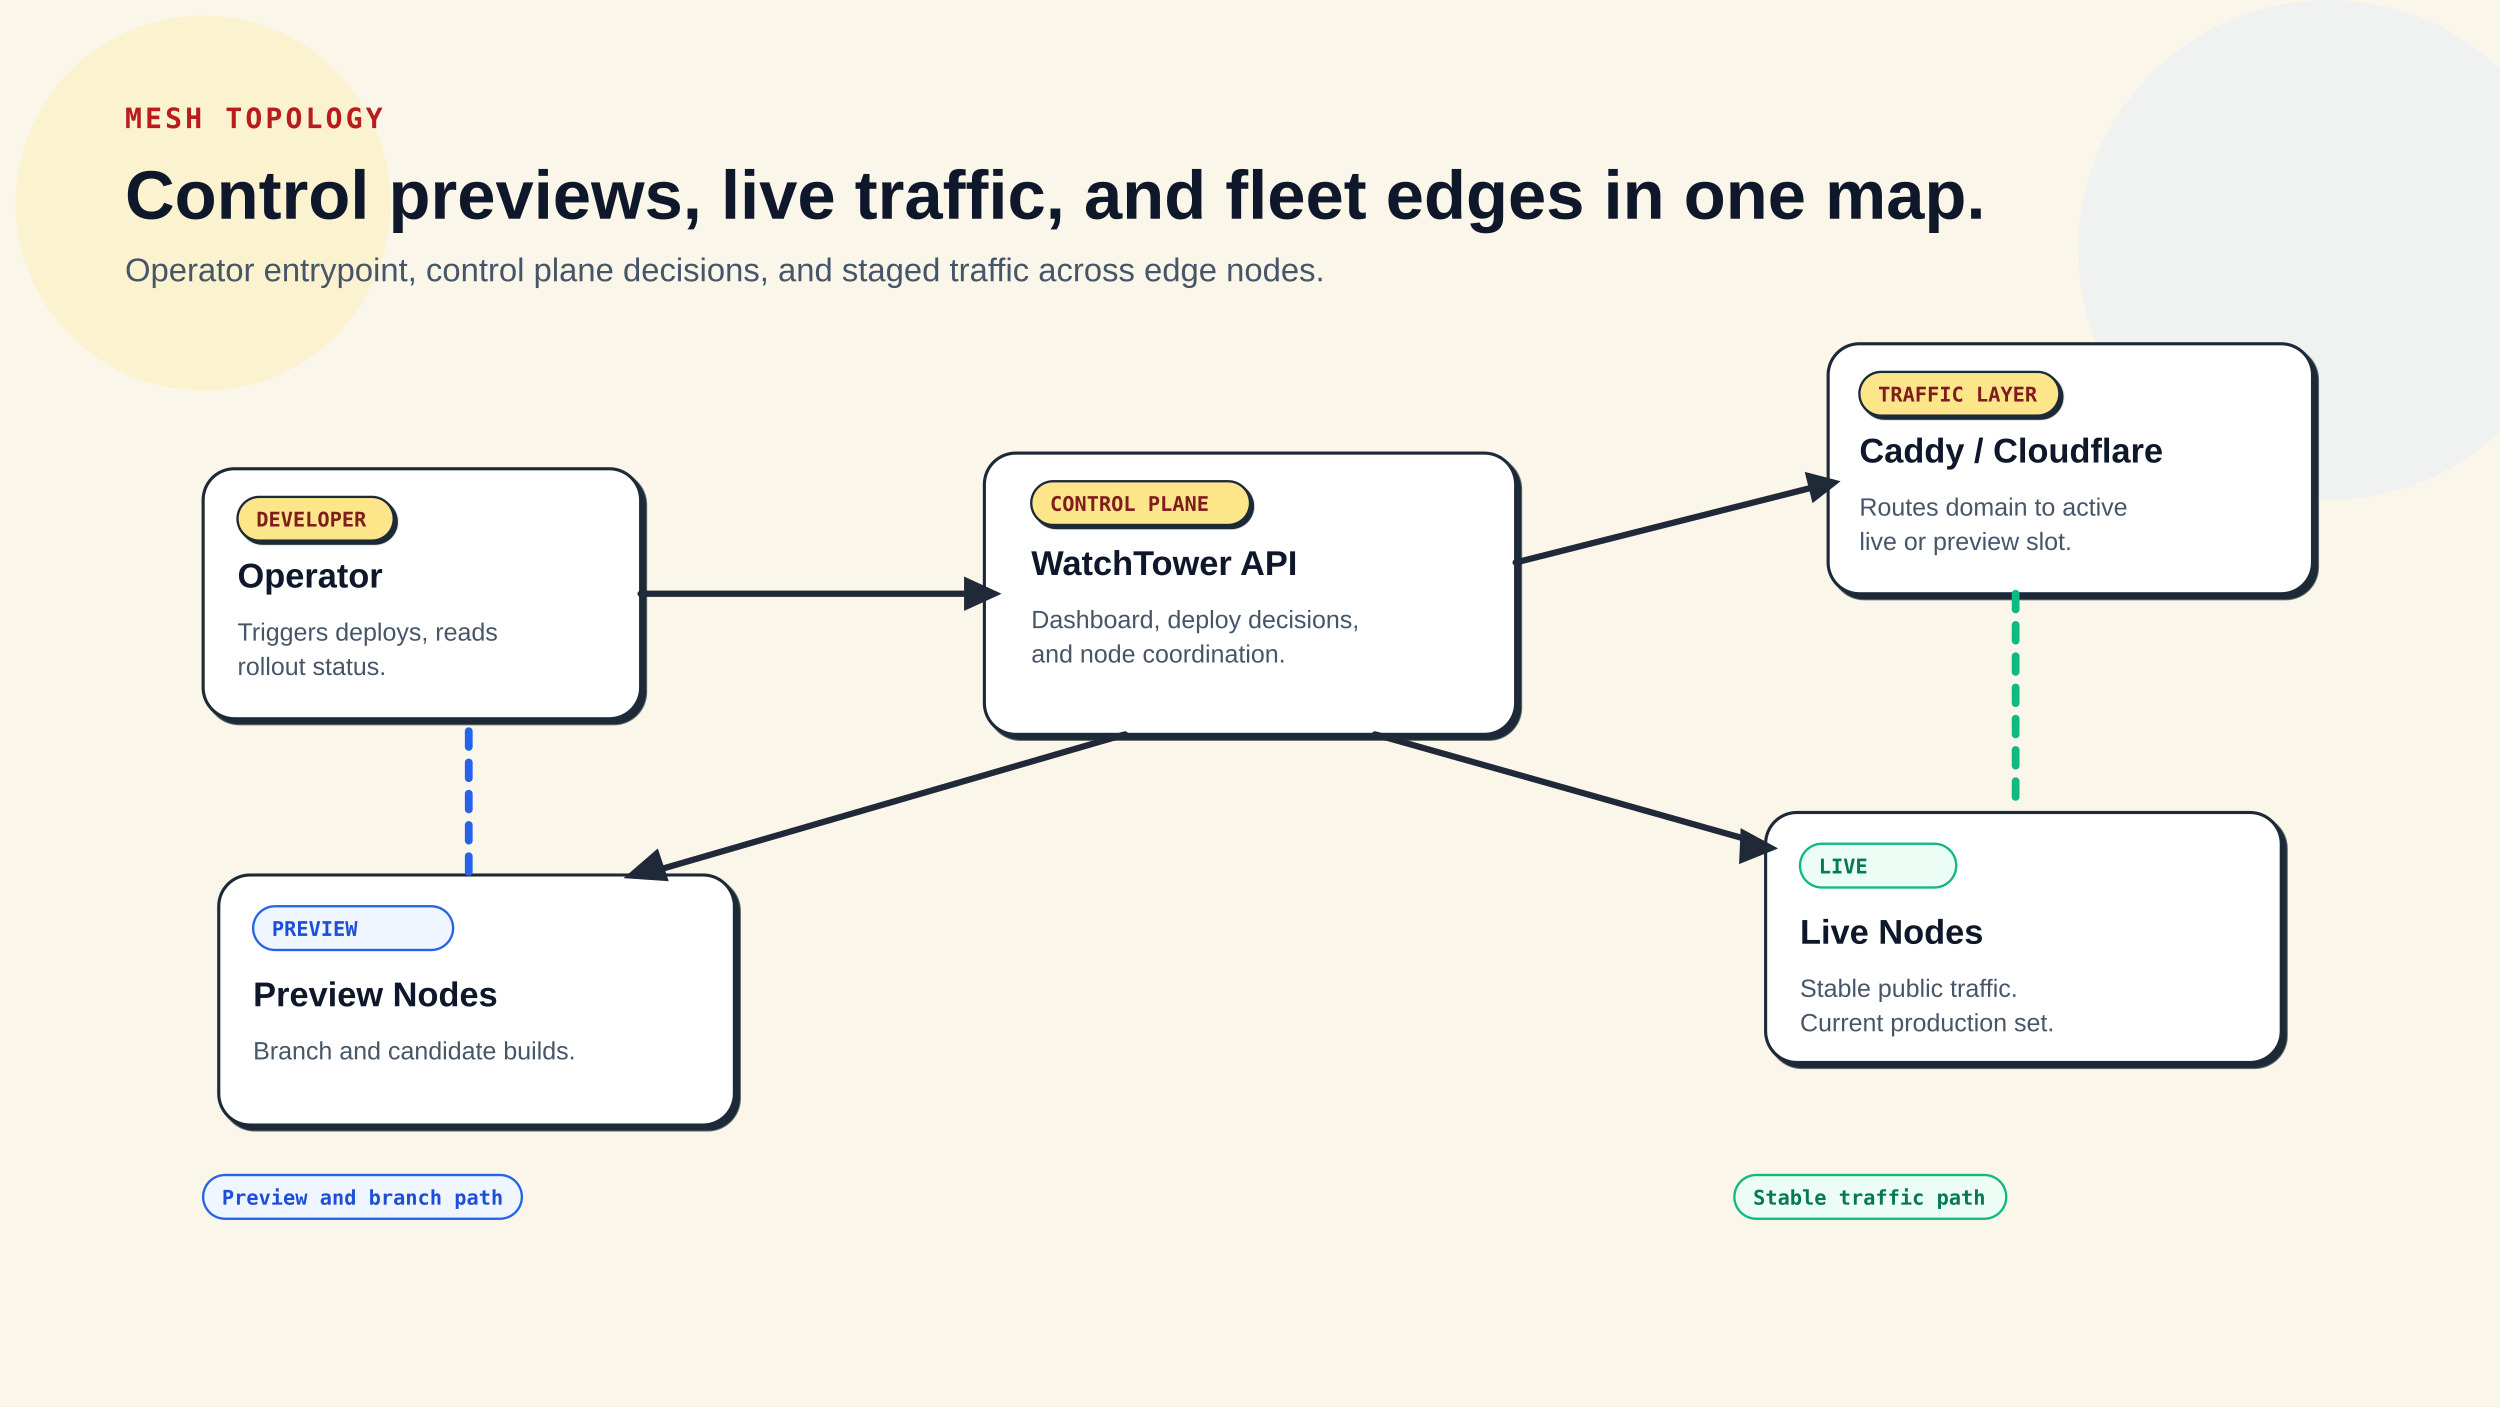
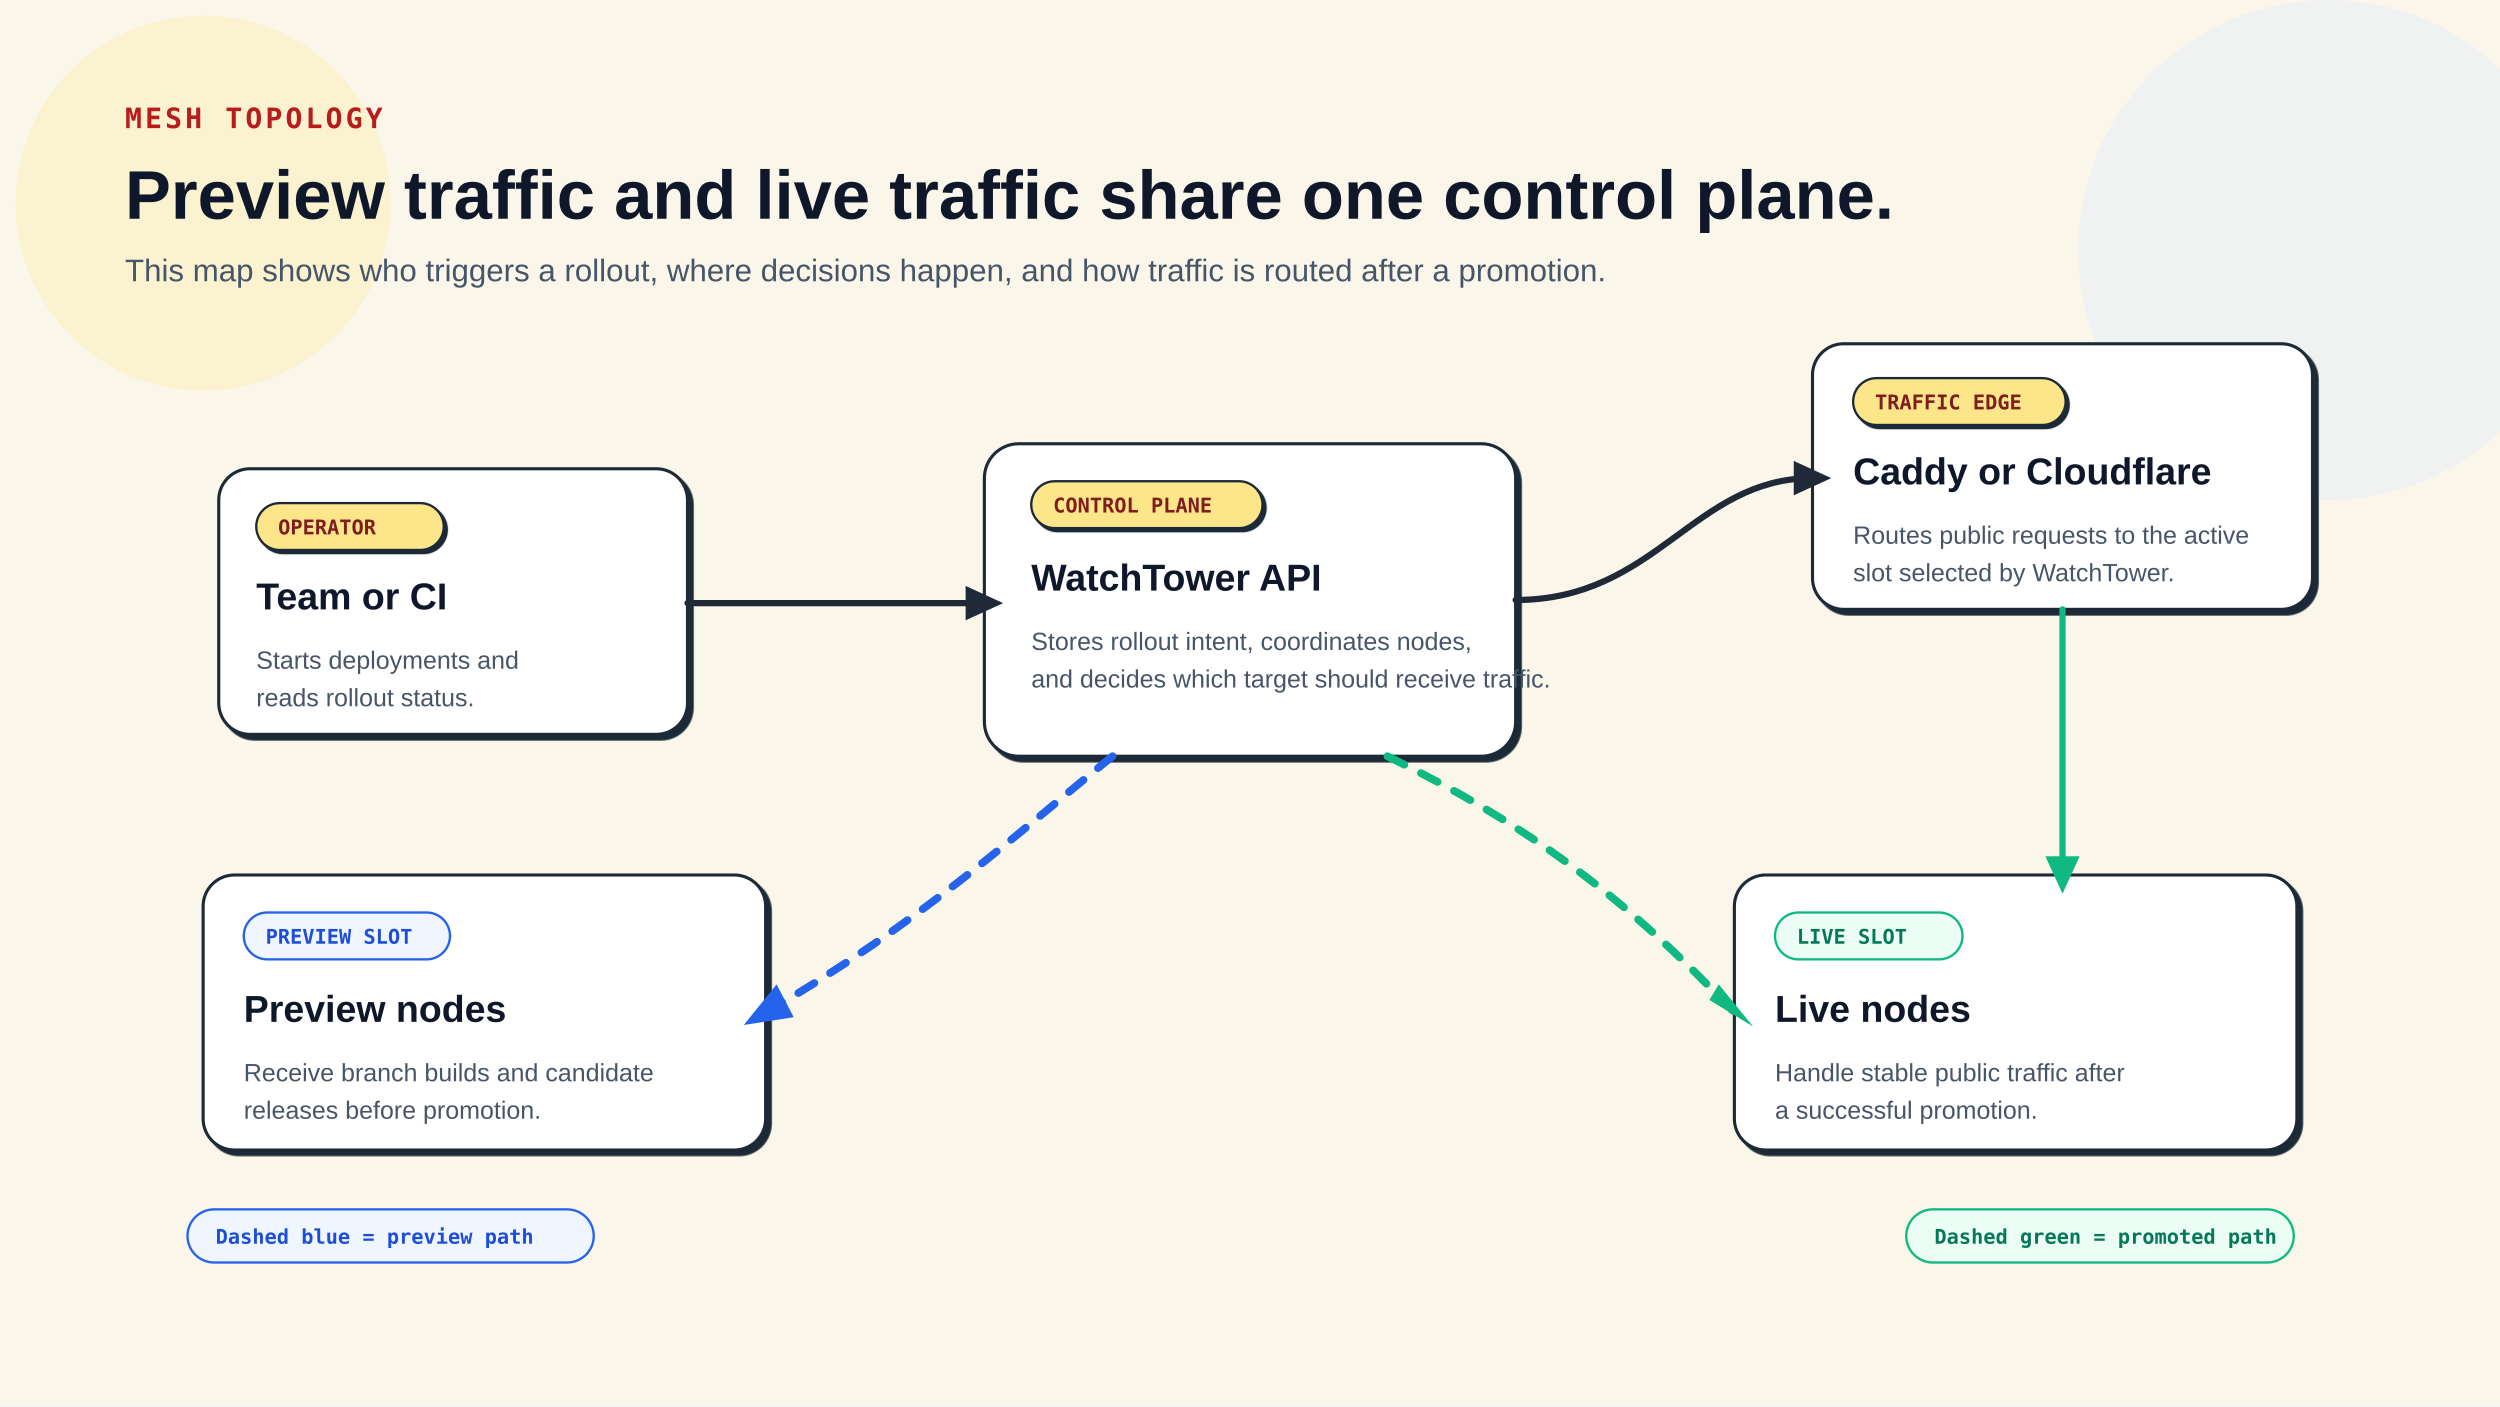
<svg xmlns="http://www.w3.org/2000/svg" viewBox="0 0 1600 900" role="img" aria-label="WatchTower mesh topology">
  <defs>
    <filter id="cs" x="-4%" y="-4%" width="112%" height="116%">
      <feDropShadow dx="3" dy="3" stdDeviation="0" flood-color="#1f2937" />
    </filter>
    <filter id="ps" x="-2%" y="-8%" width="108%" height="132%">
      <feDropShadow dx="2" dy="2" stdDeviation="0" flood-color="#1f2937" />
    </filter>
  </defs>
  <rect width="1600" height="900" fill="#fbf6ea" />
  <circle cx="130" cy="130" r="120" fill="#fde68a" opacity="0.28" />
  <circle cx="1490" cy="160" r="160" fill="#dbeafe" opacity="0.35" />
  <text x="80" y="82" font-family="'Space Mono', monospace" font-size="18" font-weight="700" fill="#b91c1c" letter-spacing="2">MESH TOPOLOGY</text>
-   <text x="80" y="140" font-family="'DM Sans', Arial, sans-serif" font-size="44" font-weight="800" fill="#0f172a">Control previews, live traffic, and fleet edges in one map.</text>
-   <text x="80" y="180" font-family="'DM Sans', Arial, sans-serif" font-size="21" font-weight="500" fill="#475569">Operator entrypoint, control plane decisions, and staged traffic across edge nodes.</text>
-   <rect x="630" y="290" width="340" height="180" rx="20" fill="#ffffff" stroke="#1f2937" stroke-width="2" filter="url(#cs)" />
-   <rect x="660" y="308" width="140" height="28" rx="14" fill="#fde68a" stroke="#1f2937" stroke-width="1.5" filter="url(#ps)" />
-   <text x="672" y="327" font-family="'Space Mono', monospace" font-size="13" font-weight="700" fill="#7f1d1d">CONTROL PLANE</text>
-   <text x="660" y="368" font-family="'DM Sans', Arial, sans-serif" font-size="22" font-weight="800" fill="#0f172a">WatchTower API</text>
-   <text x="660" y="402" font-family="'DM Sans', Arial, sans-serif" font-size="16" font-weight="500" fill="#475569">Dashboard, deploy decisions,</text>
-   <text x="660" y="424" font-family="'DM Sans', Arial, sans-serif" font-size="16" font-weight="500" fill="#475569">and node coordination.</text>
-   <rect x="130" y="300" width="280" height="160" rx="20" fill="#ffffff" stroke="#1f2937" stroke-width="2" filter="url(#cs)" />
-   <rect x="152" y="318" width="100" height="28" rx="14" fill="#fde68a" stroke="#1f2937" stroke-width="1.5" filter="url(#ps)" />
-   <text x="164" y="337" font-family="'Space Mono', monospace" font-size="13" font-weight="700" fill="#7f1d1d">DEVELOPER</text>
-   <text x="152" y="376" font-family="'DM Sans', Arial, sans-serif" font-size="22" font-weight="800" fill="#0f172a">Operator</text>
-   <text x="152" y="410" font-family="'DM Sans', Arial, sans-serif" font-size="16" font-weight="500" fill="#475569">Triggers deploys, reads</text>
-   <text x="152" y="432" font-family="'DM Sans', Arial, sans-serif" font-size="16" font-weight="500" fill="#475569">rollout status.</text>
-   <rect x="1170" y="220" width="310" height="160" rx="20" fill="#ffffff" stroke="#1f2937" stroke-width="2" filter="url(#cs)" />
-   <rect x="1190" y="238" width="128" height="28" rx="14" fill="#fde68a" stroke="#1f2937" stroke-width="1.5" filter="url(#ps)" />
-   <text x="1202" y="257" font-family="'Space Mono', monospace" font-size="13" font-weight="700" fill="#7f1d1d">TRAFFIC LAYER</text>
-   <text x="1190" y="296" font-family="'DM Sans', Arial, sans-serif" font-size="22" font-weight="800" fill="#0f172a">Caddy / Cloudflare</text>
-   <text x="1190" y="330" font-family="'DM Sans', Arial, sans-serif" font-size="16" font-weight="500" fill="#475569">Routes domain to active</text>
-   <text x="1190" y="352" font-family="'DM Sans', Arial, sans-serif" font-size="16" font-weight="500" fill="#475569">live or preview slot.</text>
-   <rect x="1130" y="520" width="330" height="160" rx="20" fill="#ffffff" stroke="#1f2937" stroke-width="2" filter="url(#cs)" />
-   <rect x="1152" y="540" width="100" height="28" rx="14" fill="#ecfdf5" stroke="#10b981" stroke-width="1.5" />
-   <text x="1164" y="559" font-family="'Space Mono', monospace" font-size="13" font-weight="700" fill="#047857">LIVE</text>
-   <text x="1152" y="604" font-family="'DM Sans', Arial, sans-serif" font-size="22" font-weight="800" fill="#0f172a">Live Nodes</text>
-   <text x="1152" y="638" font-family="'DM Sans', Arial, sans-serif" font-size="16" font-weight="500" fill="#475569">Stable public traffic.</text>
-   <text x="1152" y="660" font-family="'DM Sans', Arial, sans-serif" font-size="16" font-weight="500" fill="#475569">Current production set.</text>
-   <rect x="140" y="560" width="330" height="160" rx="20" fill="#ffffff" stroke="#1f2937" stroke-width="2" filter="url(#cs)" />
-   <rect x="162" y="580" width="128" height="28" rx="14" fill="#eff6ff" stroke="#2563eb" stroke-width="1.5" />
-   <text x="174" y="599" font-family="'Space Mono', monospace" font-size="13" font-weight="700" fill="#1d4ed8">PREVIEW</text>
-   <text x="162" y="644" font-family="'DM Sans', Arial, sans-serif" font-size="22" font-weight="800" fill="#0f172a">Preview Nodes</text>
-   <text x="162" y="678" font-family="'DM Sans', Arial, sans-serif" font-size="16" font-weight="500" fill="#475569">Branch and candidate builds.</text>
-   <line x1="410" y1="380" x2="628" y2="380" stroke="#1f2937" stroke-width="4" stroke-linecap="round" />
-   <polygon points="617,369 641,380 617,391" fill="#1f2937" />
-   <line x1="970" y1="360" x2="1168" y2="310" stroke="#1f2937" stroke-width="4" stroke-linecap="round" />
-   <polygon points="1155,302 1178,308 1160,322" fill="#1f2937" />
-   <line x1="880" y1="470" x2="1128" y2="540" stroke="#1f2937" stroke-width="4" stroke-linecap="round" />
-   <polygon points="1114,530 1138,543 1113,553" fill="#1f2937" />
-   <line x1="720" y1="470" x2="410" y2="560" stroke="#1f2937" stroke-width="4" stroke-linecap="round" />
-   <polygon points="421,543 399,562 428,564" fill="#1f2937" />
-   <line x1="1290" y1="380" x2="1290" y2="518" stroke="#10b981" stroke-width="5" stroke-dasharray="10 10" stroke-linecap="round" />
-   <line x1="300" y1="558" x2="300" y2="460" stroke="#2563eb" stroke-width="5" stroke-dasharray="10 10" stroke-linecap="round" />
-   <rect x="1110" y="752" width="174" height="28" rx="14" fill="#ecfdf5" stroke="#10b981" stroke-width="1.5" />
-   <text x="1122" y="771" font-family="'Space Mono', monospace" font-size="13" font-weight="700" fill="#047857">Stable traffic path</text>
-   <rect x="130" y="752" width="204" height="28" rx="14" fill="#eff6ff" stroke="#2563eb" stroke-width="1.5" />
-   <text x="142" y="771" font-family="'Space Mono', monospace" font-size="13" font-weight="700" fill="#1d4ed8">Preview and branch path</text>
+   <text x="80" y="140" font-family="'DM Sans', Arial, sans-serif" font-size="44" font-weight="800" fill="#0f172a">Preview traffic and live traffic share one control plane.</text>
+   <text x="80" y="180" font-family="'DM Sans', Arial, sans-serif" font-size="20" font-weight="500" fill="#475569">This map shows who triggers a rollout, where decisions happen, and how traffic is routed after a promotion.</text>
+   <rect x="140" y="300" width="300" height="170" rx="20" fill="#ffffff" stroke="#1f2937" stroke-width="2" filter="url(#cs)" />
+   <rect x="164" y="322" width="120" height="30" rx="15" fill="#fde68a" stroke="#1f2937" stroke-width="1.5" filter="url(#ps)" />
+   <text x="178" y="342" font-family="'Space Mono', monospace" font-size="13" font-weight="700" fill="#7f1d1d">OPERATOR</text>
+   <text x="164" y="390" font-family="'DM Sans', Arial, sans-serif" font-size="24" font-weight="800" fill="#0f172a">Team or CI</text>
+   <text x="164" y="428" font-family="'DM Sans', Arial, sans-serif" font-size="16" font-weight="500" fill="#475569">Starts deployments and</text>
+   <text x="164" y="452" font-family="'DM Sans', Arial, sans-serif" font-size="16" font-weight="500" fill="#475569">reads rollout status.</text>
+   <rect x="630" y="284" width="340" height="200" rx="22" fill="#ffffff" stroke="#1f2937" stroke-width="2" filter="url(#cs)" />
+   <rect x="660" y="308" width="148" height="30" rx="15" fill="#fde68a" stroke="#1f2937" stroke-width="1.5" filter="url(#ps)" />
+   <text x="674" y="328" font-family="'Space Mono', monospace" font-size="13" font-weight="700" fill="#7f1d1d">CONTROL PLANE</text>
+   <text x="660" y="378" font-family="'DM Sans', Arial, sans-serif" font-size="24" font-weight="800" fill="#0f172a">WatchTower API</text>
+   <text x="660" y="416" font-family="'DM Sans', Arial, sans-serif" font-size="16" font-weight="500" fill="#475569">Stores rollout intent, coordinates nodes,</text>
+   <text x="660" y="440" font-family="'DM Sans', Arial, sans-serif" font-size="16" font-weight="500" fill="#475569">and decides which target should receive traffic.</text>
+   <rect x="1160" y="220" width="320" height="170" rx="20" fill="#ffffff" stroke="#1f2937" stroke-width="2" filter="url(#cs)" />
+   <rect x="1186" y="242" width="136" height="30" rx="15" fill="#fde68a" stroke="#1f2937" stroke-width="1.5" filter="url(#ps)" />
+   <text x="1200" y="262" font-family="'Space Mono', monospace" font-size="13" font-weight="700" fill="#7f1d1d">TRAFFIC EDGE</text>
+   <text x="1186" y="310" font-family="'DM Sans', Arial, sans-serif" font-size="24" font-weight="800" fill="#0f172a">Caddy or Cloudflare</text>
+   <text x="1186" y="348" font-family="'DM Sans', Arial, sans-serif" font-size="16" font-weight="500" fill="#475569">Routes public requests to the active</text>
+   <text x="1186" y="372" font-family="'DM Sans', Arial, sans-serif" font-size="16" font-weight="500" fill="#475569">slot selected by WatchTower.</text>
+   <rect x="130" y="560" width="360" height="176" rx="20" fill="#ffffff" stroke="#1f2937" stroke-width="2" filter="url(#cs)" />
+   <rect x="156" y="584" width="132" height="30" rx="15" fill="#eff6ff" stroke="#2563eb" stroke-width="1.5" />
+   <text x="170" y="604" font-family="'Space Mono', monospace" font-size="13" font-weight="700" fill="#1d4ed8">PREVIEW SLOT</text>
+   <text x="156" y="654" font-family="'DM Sans', Arial, sans-serif" font-size="24" font-weight="800" fill="#0f172a">Preview nodes</text>
+   <text x="156" y="692" font-family="'DM Sans', Arial, sans-serif" font-size="16" font-weight="500" fill="#475569">Receive branch builds and candidate</text>
+   <text x="156" y="716" font-family="'DM Sans', Arial, sans-serif" font-size="16" font-weight="500" fill="#475569">releases before promotion.</text>
+   <rect x="1110" y="560" width="360" height="176" rx="20" fill="#ffffff" stroke="#1f2937" stroke-width="2" filter="url(#cs)" />
+   <rect x="1136" y="584" width="120" height="30" rx="15" fill="#ecfdf5" stroke="#10b981" stroke-width="1.5" />
+   <text x="1150" y="604" font-family="'Space Mono', monospace" font-size="13" font-weight="700" fill="#047857">LIVE SLOT</text>
+   <text x="1136" y="654" font-family="'DM Sans', Arial, sans-serif" font-size="24" font-weight="800" fill="#0f172a">Live nodes</text>
+   <text x="1136" y="692" font-family="'DM Sans', Arial, sans-serif" font-size="16" font-weight="500" fill="#475569">Handle stable public traffic after</text>
+   <text x="1136" y="716" font-family="'DM Sans', Arial, sans-serif" font-size="16" font-weight="500" fill="#475569">a successful promotion.</text>
+   <line x1="440" y1="386" x2="630" y2="386" stroke="#1f2937" stroke-width="4" stroke-linecap="round" />
+   <polygon points="618,375 642,386 618,397" fill="#1f2937" />
+   <path d="M 970 384 C 1060 384, 1084 306, 1160 306" fill="none" stroke="#1f2937" stroke-width="4" stroke-linecap="round" />
+   <polygon points="1148,295 1172,306 1148,317" fill="#1f2937" />
+   <path d="M 712 484 C 650 534, 590 590, 490 648" fill="none" stroke="#2563eb" stroke-width="5" stroke-linecap="round" stroke-dasharray="12 12" />
+   <polygon points="497,630 476,656 508,651" fill="#2563eb" />
+   <path d="M 888 484 C 978 528, 1040 574, 1110 648" fill="none" stroke="#10b981" stroke-width="5" stroke-linecap="round" stroke-dasharray="12 12" />
+   <polygon points="1094,640 1122,657 1100,630" fill="#10b981" />
+   <path d="M 1320 390 C 1320 468, 1320 510, 1320 560" fill="none" stroke="#10b981" stroke-width="4" stroke-linecap="round" />
+   <polygon points="1309,548 1320,572 1331,548" fill="#10b981" />
+   <rect x="120" y="774" width="260" height="34" rx="17" fill="#eff6ff" stroke="#2563eb" stroke-width="1.5" />
+   <text x="138" y="796" font-family="'Space Mono', monospace" font-size="13" font-weight="700" fill="#1d4ed8">Dashed blue = preview path</text>
+   <rect x="1220" y="774" width="248" height="34" rx="17" fill="#ecfdf5" stroke="#10b981" stroke-width="1.5" />
+   <text x="1238" y="796" font-family="'Space Mono', monospace" font-size="13" font-weight="700" fill="#047857">Dashed green = promoted path</text>
</svg>
